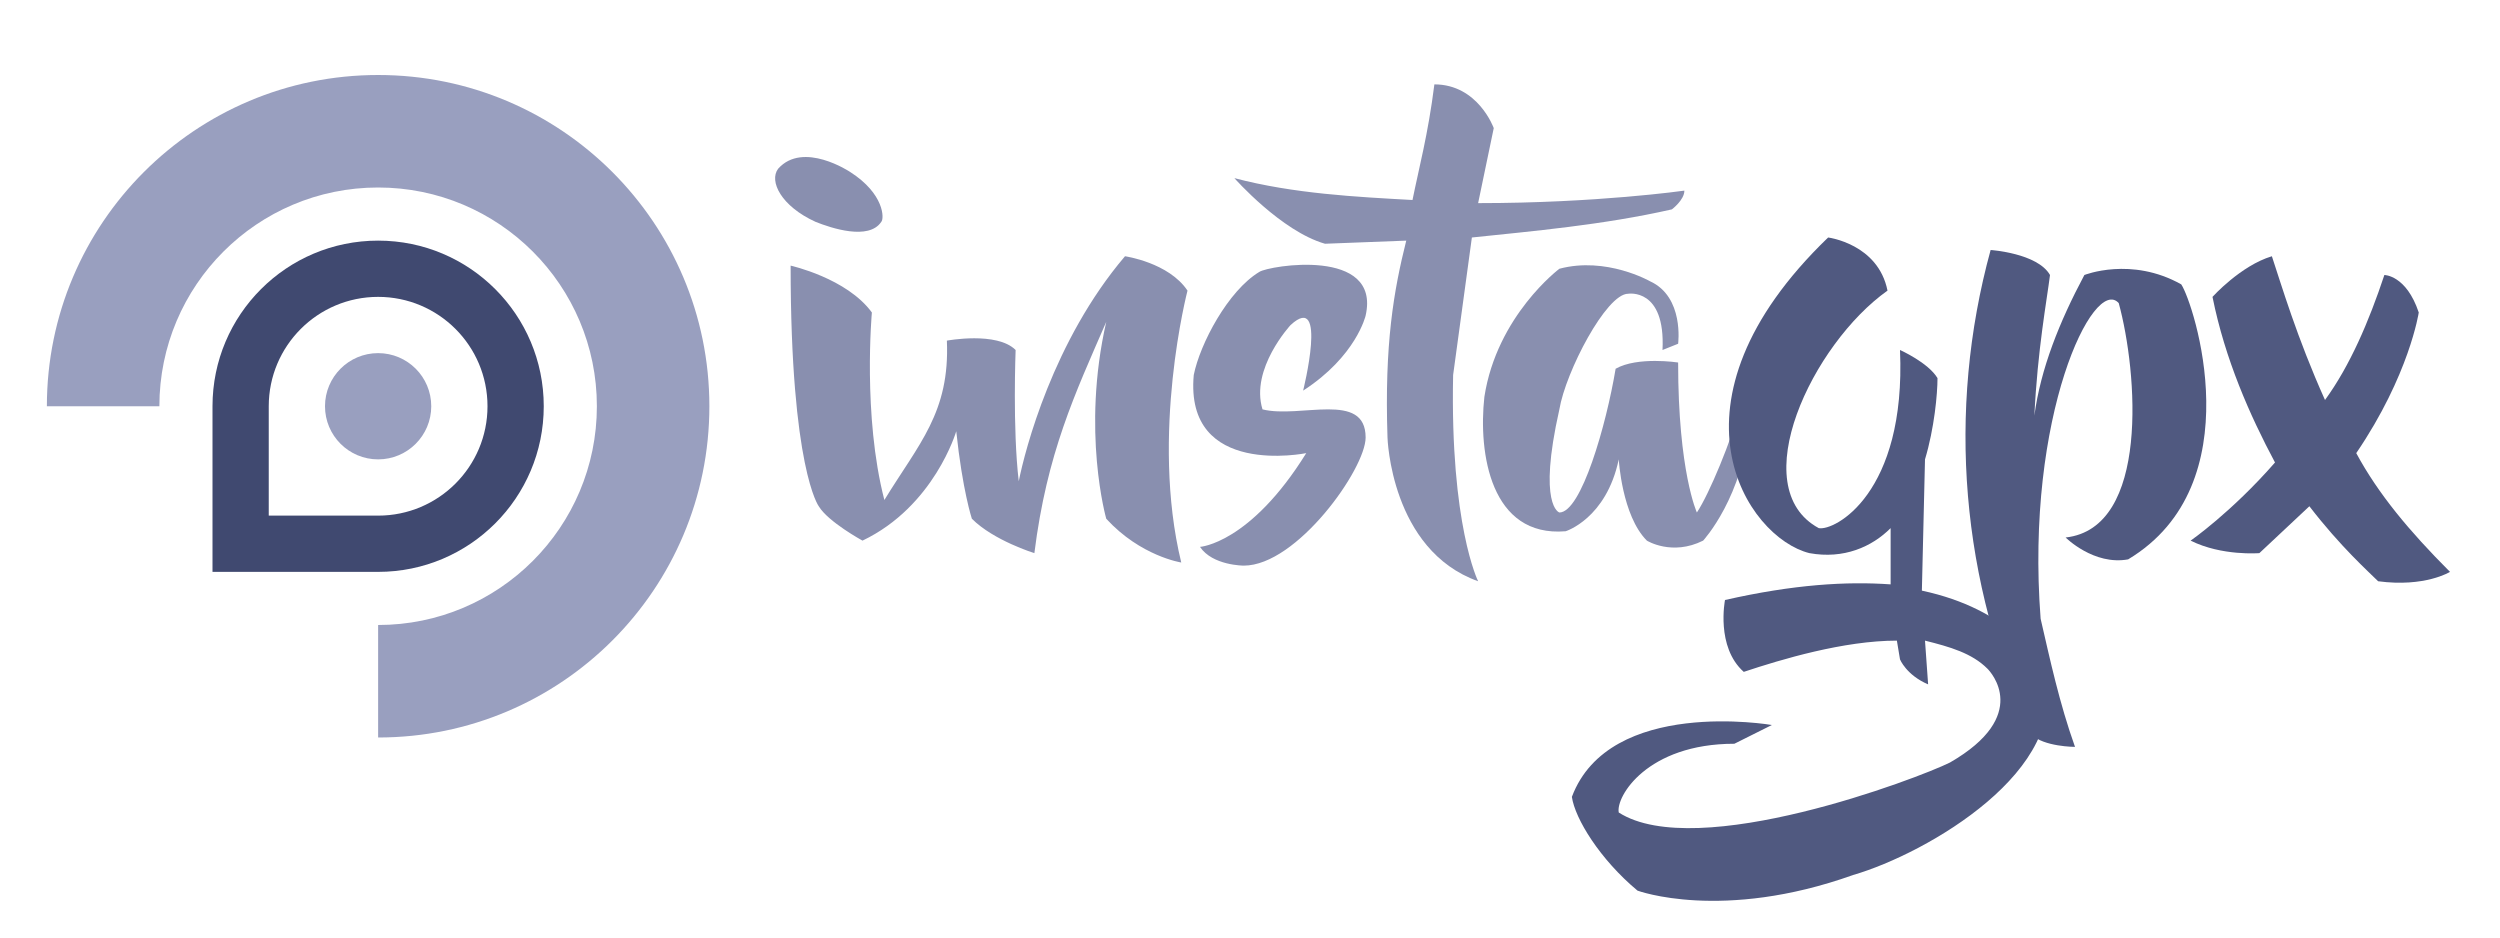
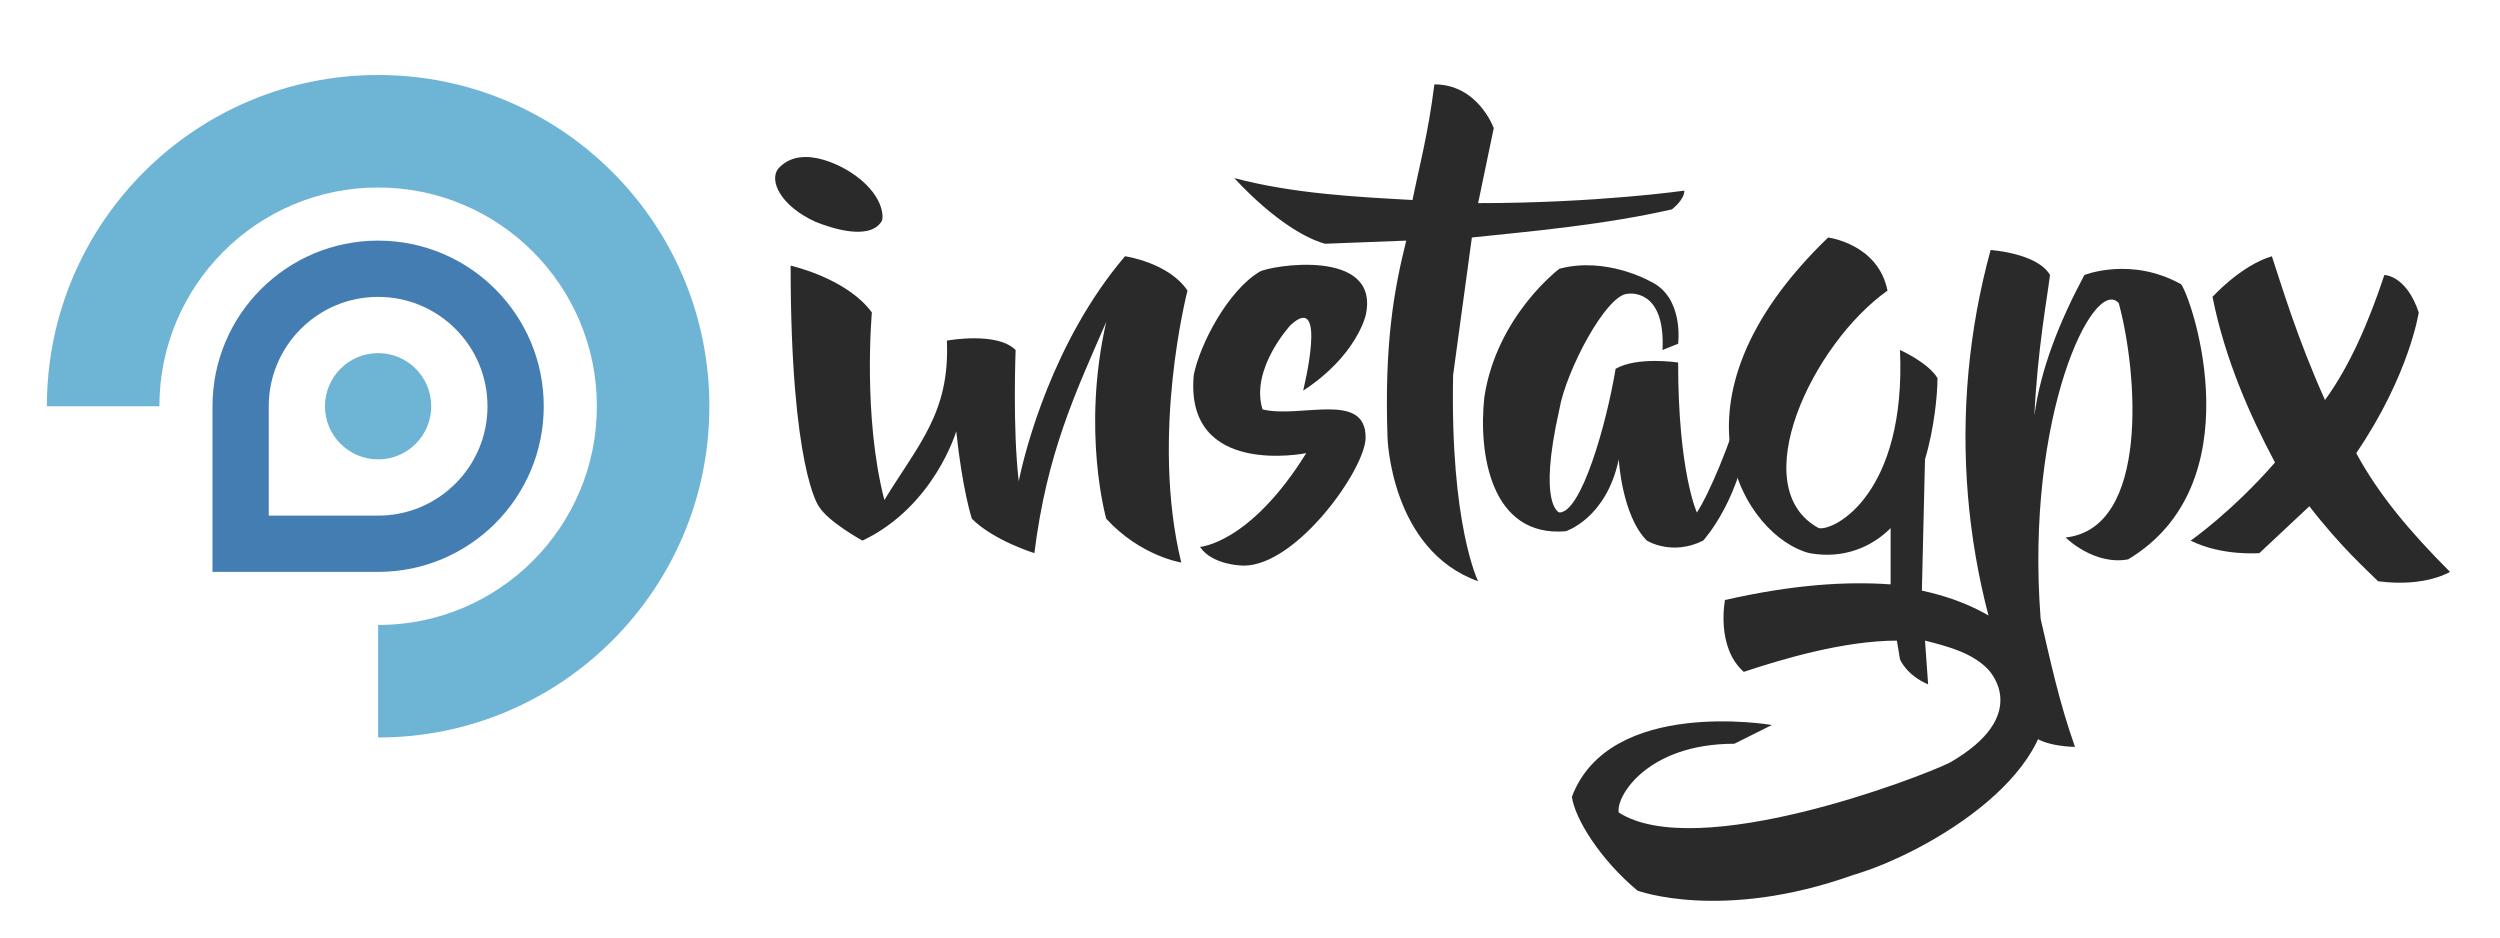
<svg xmlns="http://www.w3.org/2000/svg" viewBox="0 0 800 300">
-   <path fill="#999fbf" d="M121 24A106 106 0 0 0 15 130h36a70 70 0 0 1 70-70 70 70 0 0 1 70 70 70 70 0 0 1-70 70v36a106 106 0 0 0 106-106A106 106 0 0 0 121 24z" />
-   <path fill="#404970" d="M121 77a53 53 0 0 0-53 53v53h53a53 53 0 0 0 53-53 53 53 0 0 0-53-53zm0 18a35 35 0 0 1 35 35 35 35 0 0 1-35 35H86v-35a35 35 0 0 1 35-35z" />
-   <circle cx="121" cy="130" r="17" fill="#999fbf" />
+   <path fill="#6eb4d5" d="M121 24A106 106 0 0 0 15 130h36a70 70 0 0 1 70-70 70 70 0 0 1 70 70 70 70 0 0 1-70 70v36a106 106 0 0 0 106-106A106 106 0 0 0 121 24z" />
+   <path fill="#437db2" d="M121 77a53 53 0 0 0-53 53v53h53a53 53 0 0 0 53-53 53 53 0 0 0-53-53zm0 18a35 35 0 0 1 35 35 35 35 0 0 1-35 35H86v-35a35 35 0 0 1 35-35z" />
+   <circle cx="121" cy="130" r="17" fill="#6eb4d5" />
  <g fill-rule="evenodd">
-     <g fill="#898faf">
+     <g fill="#2a2a2a">
      <path d="M253 85c0 65 9 77 9 77 3 5 14 11 14 11 23-11 30-35 30-35 2 19 5 28 5 28 7 7 20 11 20 11 4-32 13-51 23-74-8 35 0 63 0 63 11 12 24 14 24 14-10-41 2-87 2-87-6-9-20-11-20-11-23 27-32 62-34 72-2-17-1-42-1-42-6-6-22-3-22-3 1 23-9 33-20 51-7-27-4-60-4-60-8-11-26-15-26-15zm131 90s16-1 34-30c0 0-39 8-36-25 2-10 11-27 21-33 3-2 39-8 34 14 0 0-3 13-20 24 0 0 8-32-4-21 0 0-13 14-9 27 12 3 33-6 33 9 0 10-22 41-39 41 0 0-10 0-14-6z" />
      <path d="M459 27c-2 16-5 27-7 37-18-1-38-2-57-7 0 0 15 17 29 21l26-1c-4 16-7 33-6 63 0 0 1 36 29 46 0 0-9-18-8-66l6-44c19-2 42-4 64-9 0 0 4-3 4-6 0 0-28 4-66 4l5-24s-5-14-19-14z" />
      <path d="M532 112c1-20-11-18-11-18-7 0-20 25-22 37-7 31 0 33 0 33 7 0 15-28 18-46 7-4 20-2 20-2 0 35 6 48 6 48 4-6 11-23 14-34l3 4c-2 25-15 39-15 39-10 5-18 0-18 0-8-8-9-26-9-26-4 19-17 23-17 23-24 2-28-25-26-43 4-26 24-41 24-41 15-4 29 4 29 4 11 5 9 20 9 20l-5 2zM249 54c8-9 23 1 23 1 11 7 11 15 10 16-4 6-16 2-21 0-11-5-15-13-12-17z" />
    </g>
-     <g fill="#505980">
+     <g fill="#2a2a2a">
      <path d="M585 76c-55 53-26 96-6 101 11 2 20-2 26-8v18c-14-1-31 0-53 5 0 0-3 15 6 23 12-4 32-10 49-10l1 6s2 5 9 8l-1-14c8 2 15 4 20 9 1 1 14 15-12 30-10 5-81 32-106 16-1-5 9-22 37-22l12-6s-52-9-64 23c1 7 9 20 21 30 0 0 27 10 69-5 24-7 70-34 61-64-1-5-11-21-39-27l1-42c3-10 4-21 4-26-3-5-12-9-12-9 2 46-21 58-26 57-24-13-2-59 22-76-3-15-19-17-19-17zm142 6c-10 3-19 13-19 13 4 20 12 38 20 53-14 16-27 25-27 25 10 5 22 4 22 4l16-15c10 13 19 21 22 24 15 2 23-3 23-3-13-13-23-25-30-38 17-25 20-45 20-45-4-12-11-12-11-12-5 15-11 29-19 40-9-20-14-37-17-46z" />
      <path d="M637 80a226 226 0 0 0 13 155c4 4 14 4 14 4-5-14-8-28-11-41-5-65 17-110 25-101 6 22 10 72-17 75 0 0 9 9 20 7 40-24 21-82 17-88-16-9-31-3-31-3-8 15-14 30-16 45 1-21 4-37 5-45-4-7-19-8-19-8z" />
    </g>
  </g>
</svg>
